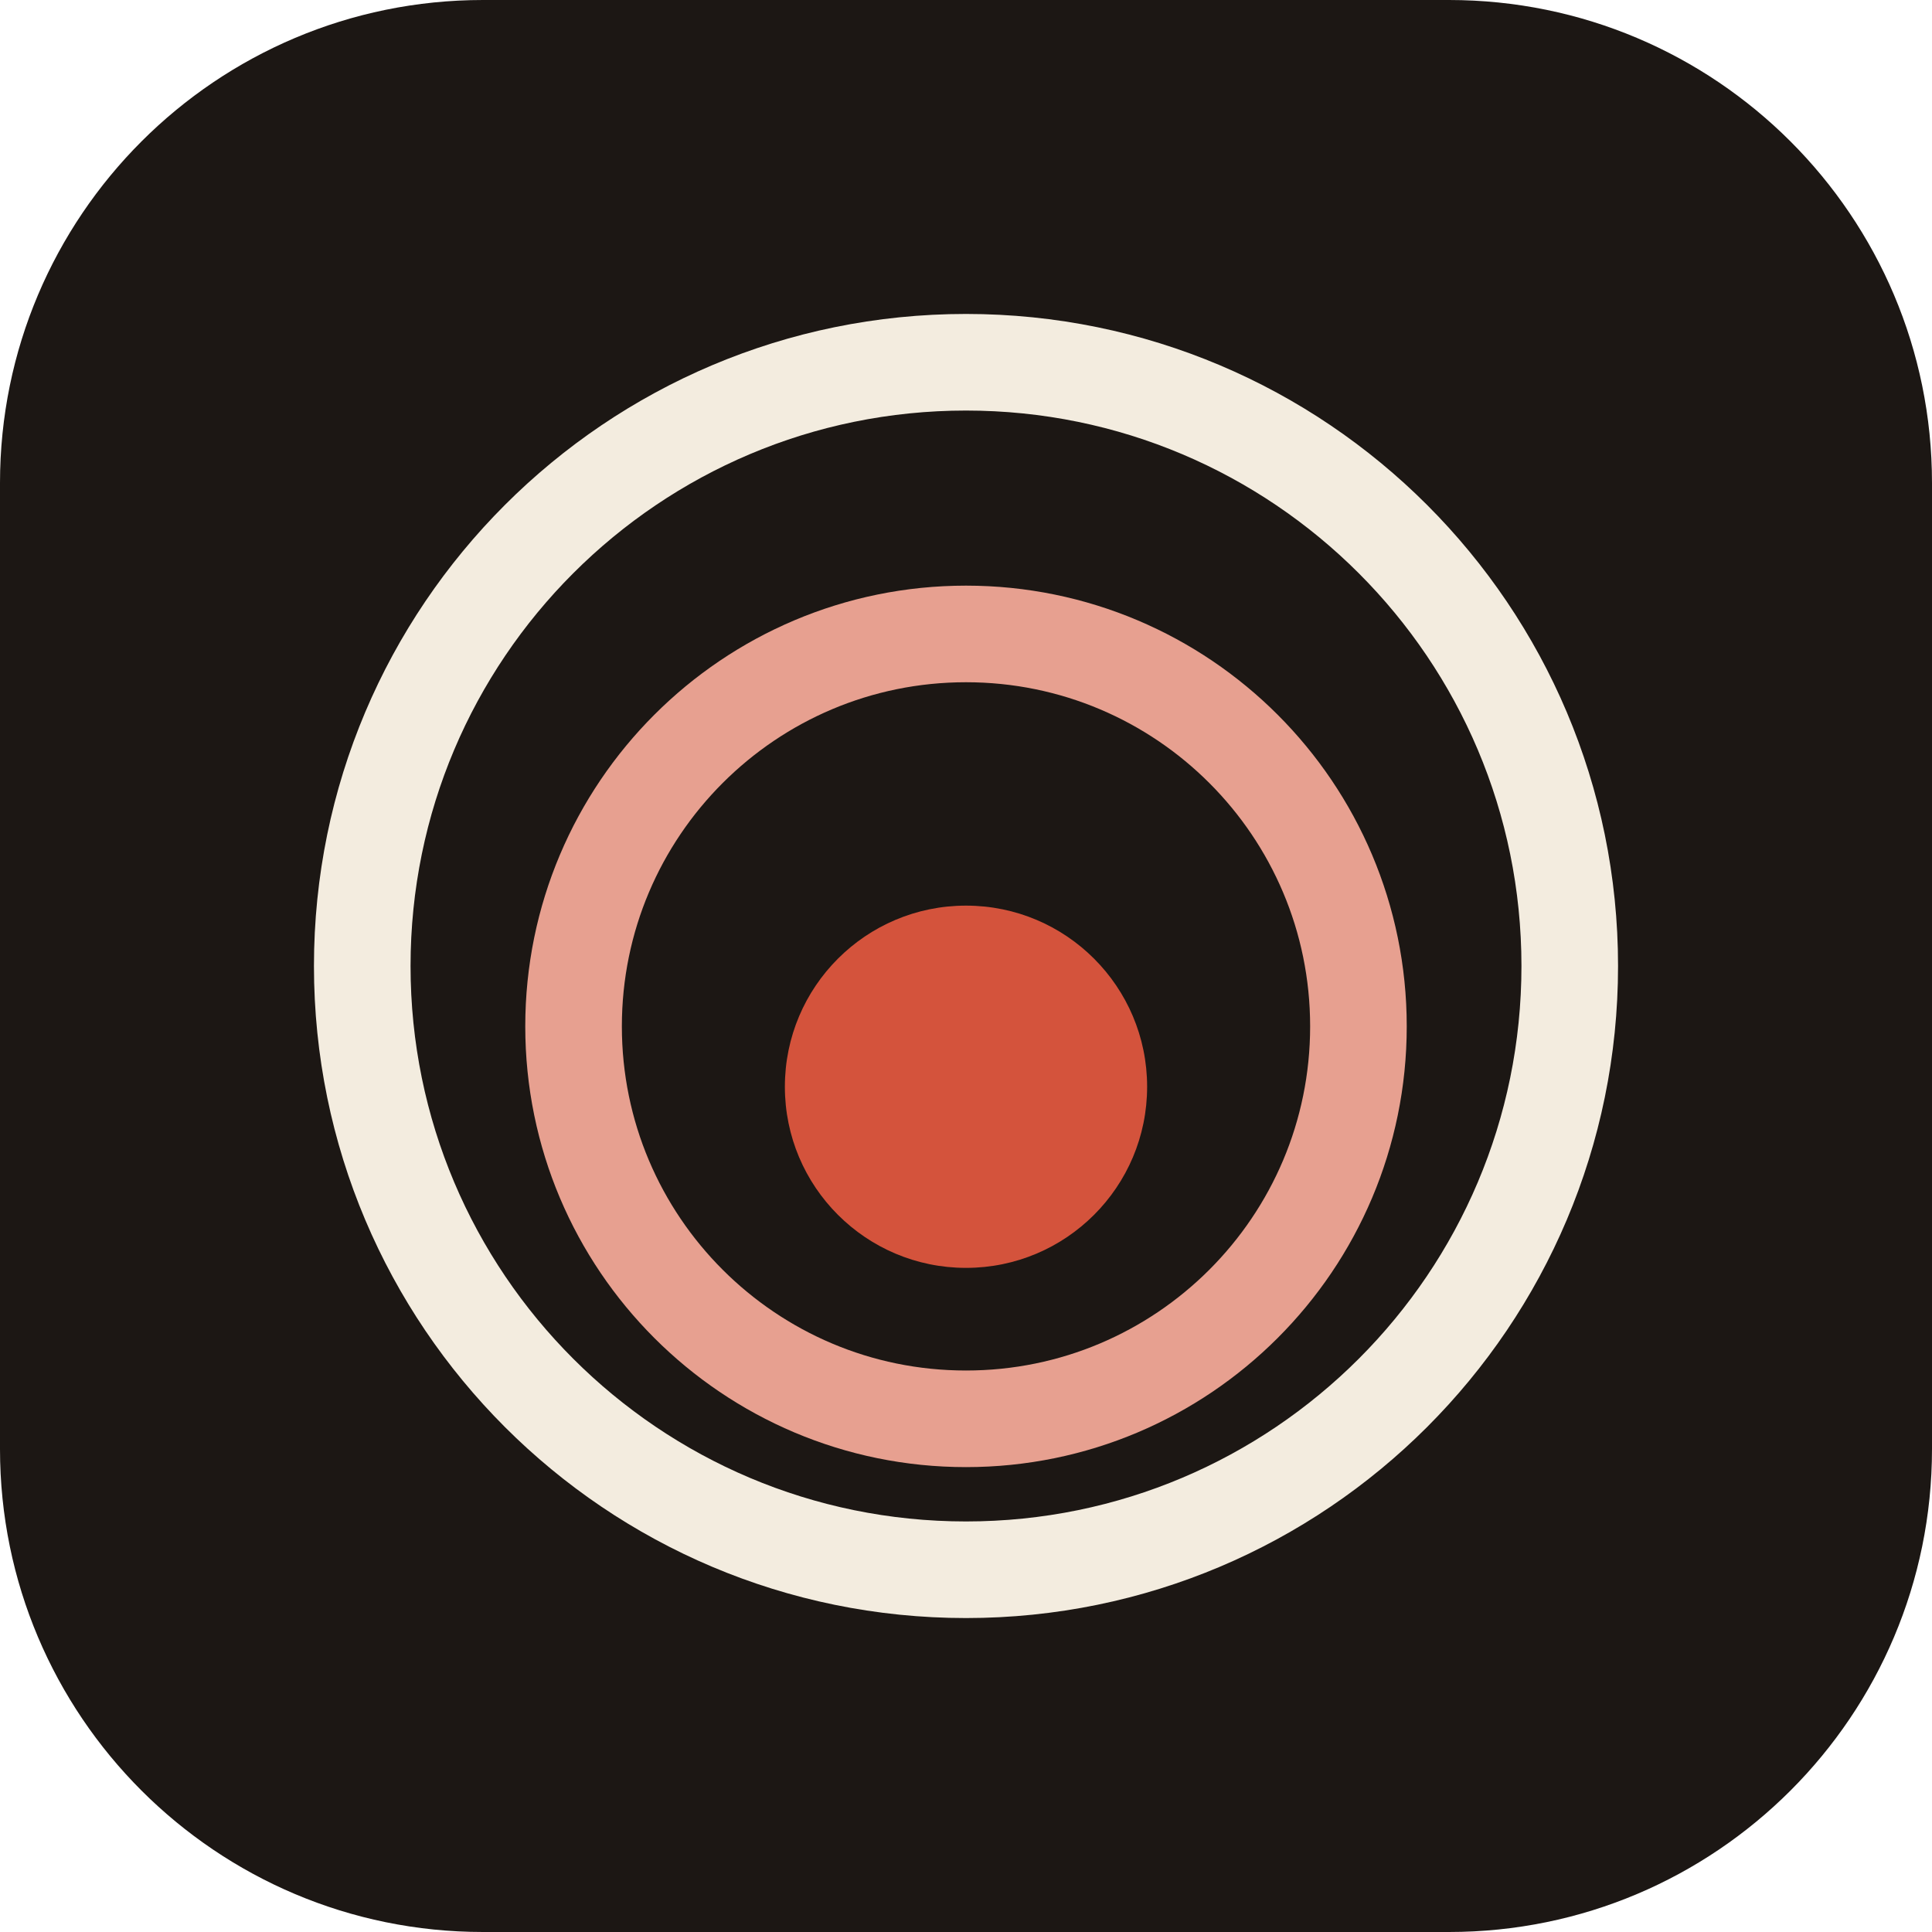
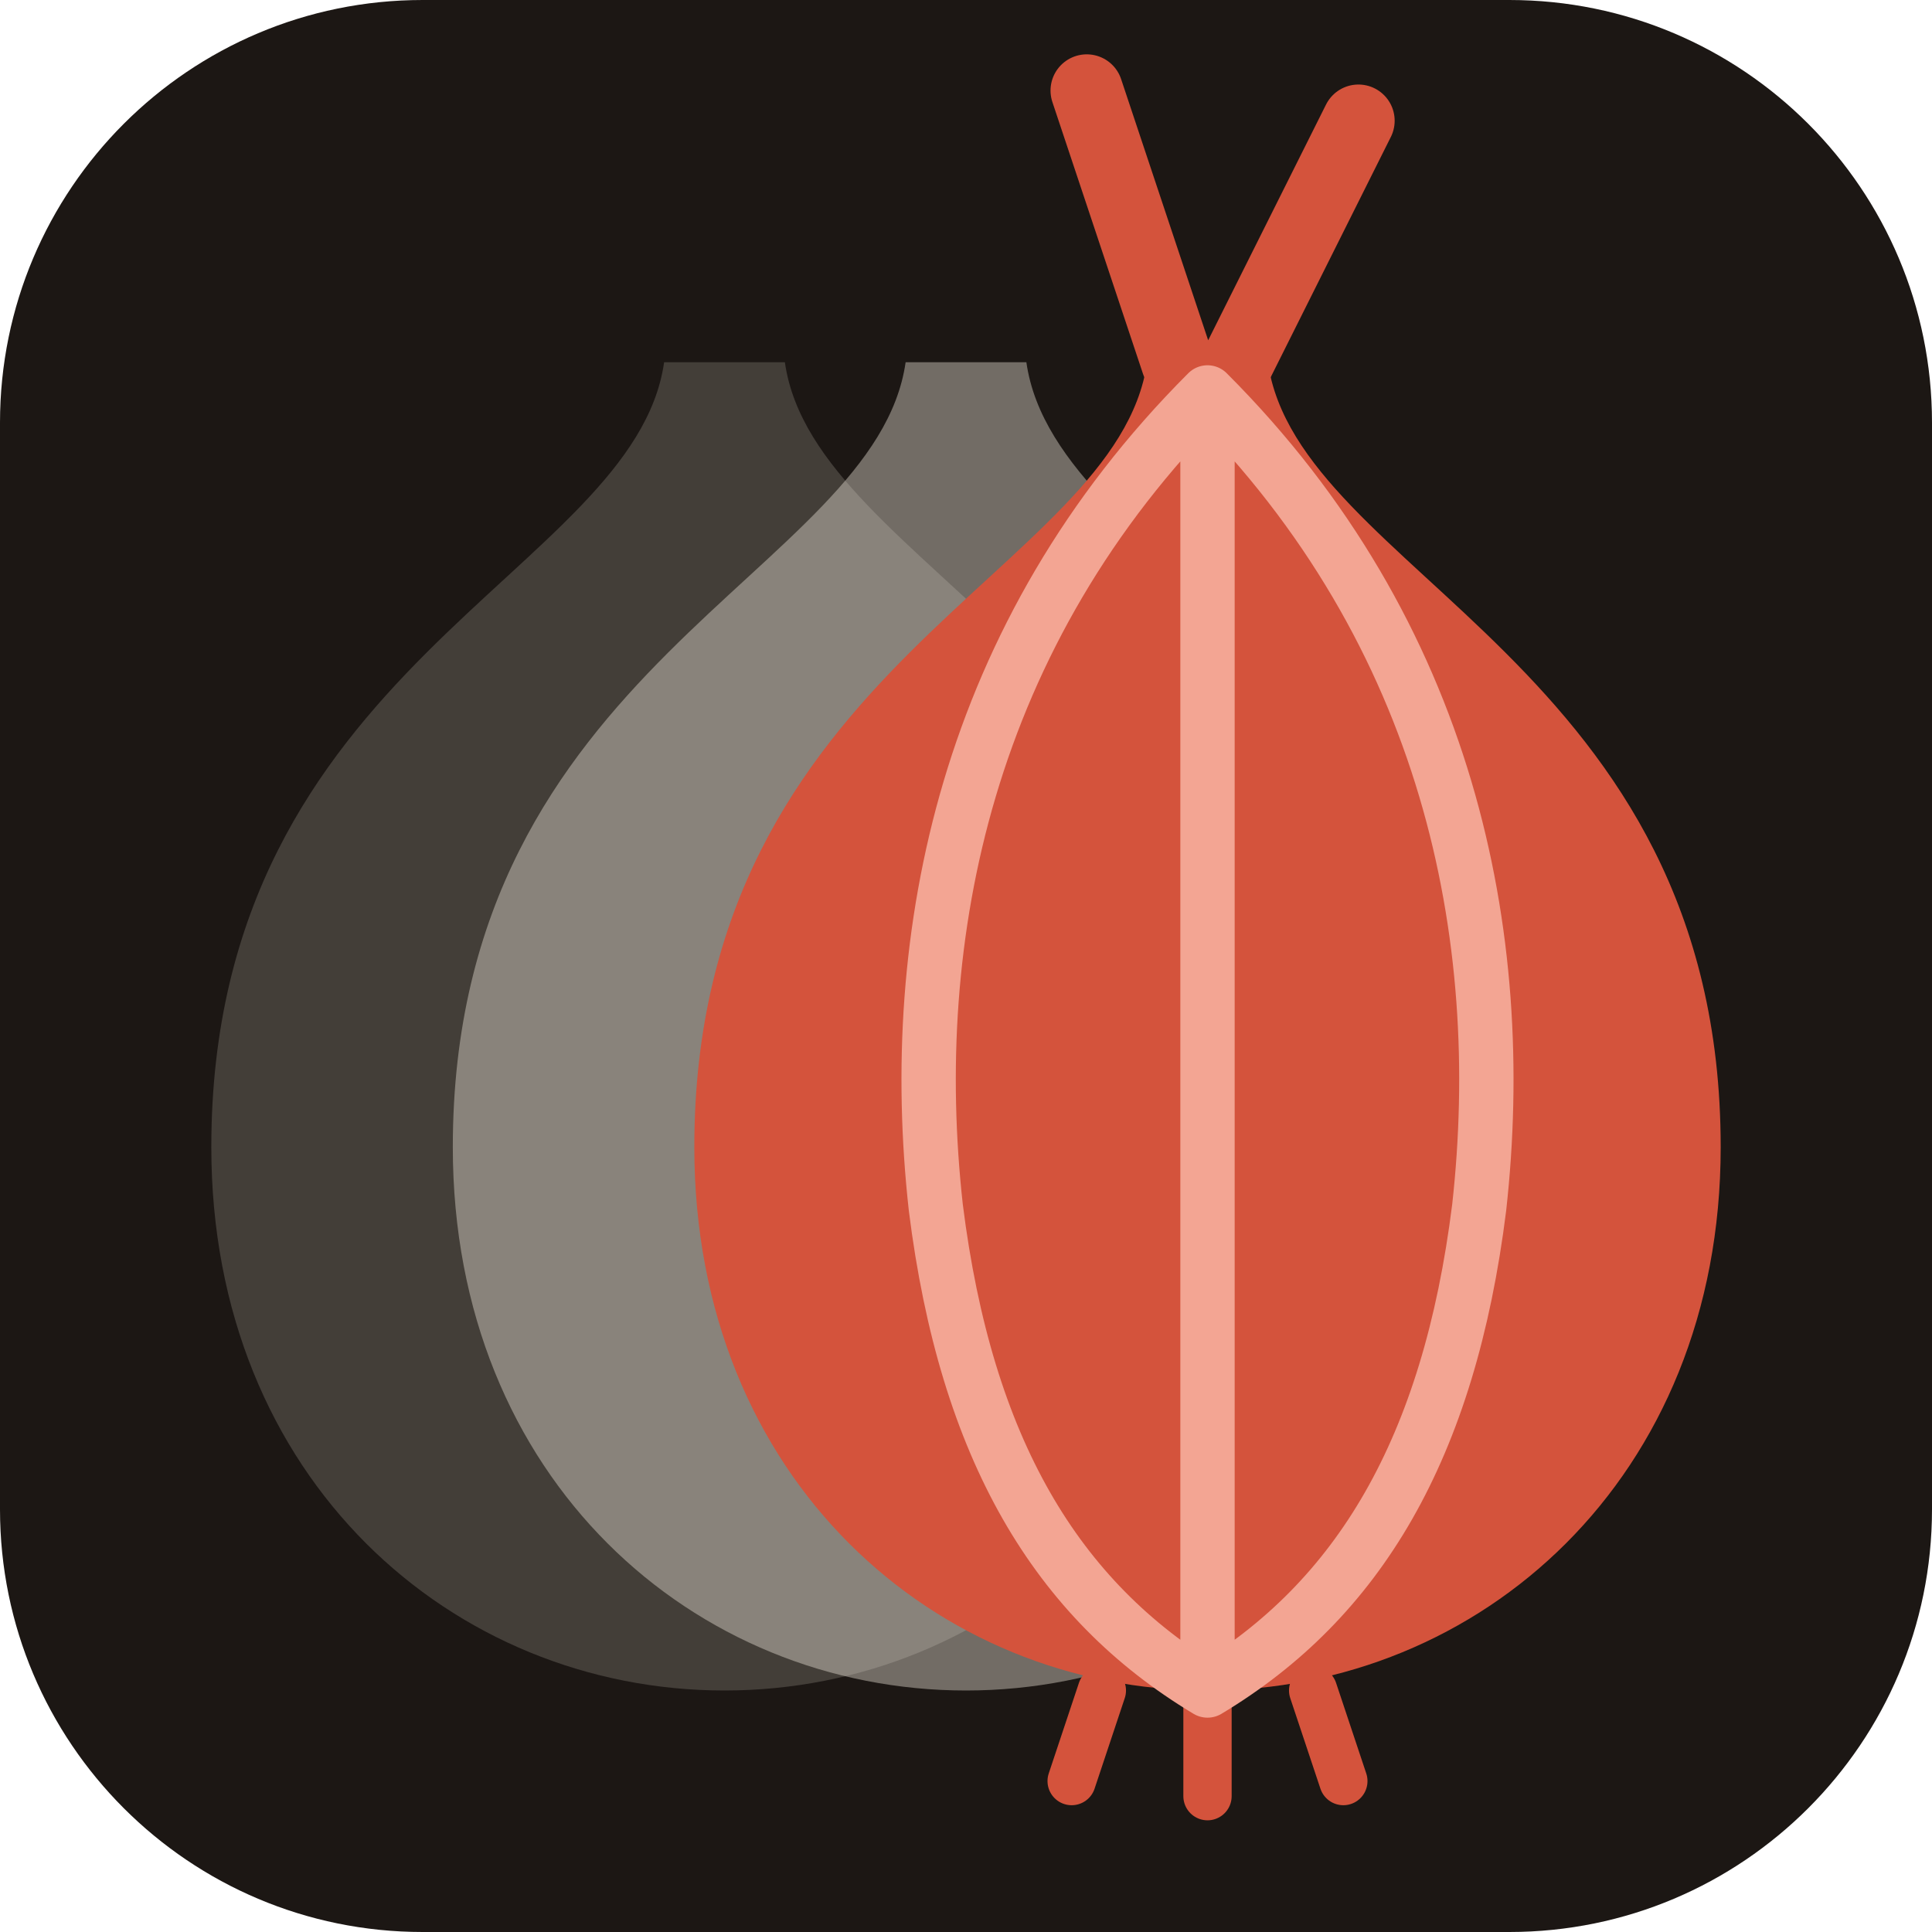
- <svg xmlns="http://www.w3.org/2000/svg" viewBox="0 0 32 32">
-   <rect width="32" height="32" rx="8" fill="#1c1714" />
-   <circle cx="16" cy="16" r="10" fill="none" stroke="#f3ecdf" stroke-width="1.6" />
-   <circle cx="16" cy="17" r="6.5" fill="none" stroke="#e7a090" stroke-width="1.6" />
-   <circle cx="16" cy="18" r="3" fill="#d4533c" />
+ <svg xmlns="http://www.w3.org/2000/svg" viewBox="0 0 64 64">
+   <rect width="64" height="64" rx="14" fill="#1c1714" />
+   <path d="M22 12C21 19 7 22 7 38C7 49 15 56 24 56C33 56 41 49 41 38C41 22 27 19 26 12Z" fill="#f3ecdf" opacity="0.18" />
+   <path d="M30 12C29 19 15 22 15 38C15 49 23 56 32 56C41 56 49 49 49 38C49 22 35 19 34 12Z" fill="#f3ecdf" opacity="0.4" />
+   <g fill="none" stroke="#d4533c" stroke-linecap="round">
+     <path d="M39 12L36 3M41 12L45 4" stroke-width="2.4" />
+     <path d="M36.5 56L35.5 59M40 56.5V59.5M43.5 56L44.5 59" stroke-width="1.6" />
+   </g>
+   <path d="M38 12C37 19 23 22 23 38C23 49 31 56 40 56C49 56 57 49 57 38C57 22 43 19 42 12Z" fill="#d4533c" />
+   <path d="M40 13C32 21 30 31 31 40C32 48 35 53 40 56M40 13C48 21 50 31 49 40C48 48 45 53 40 56M40 13V56" fill="none" stroke="#f3a593" stroke-width="1.8" stroke-linecap="round" />
</svg>
